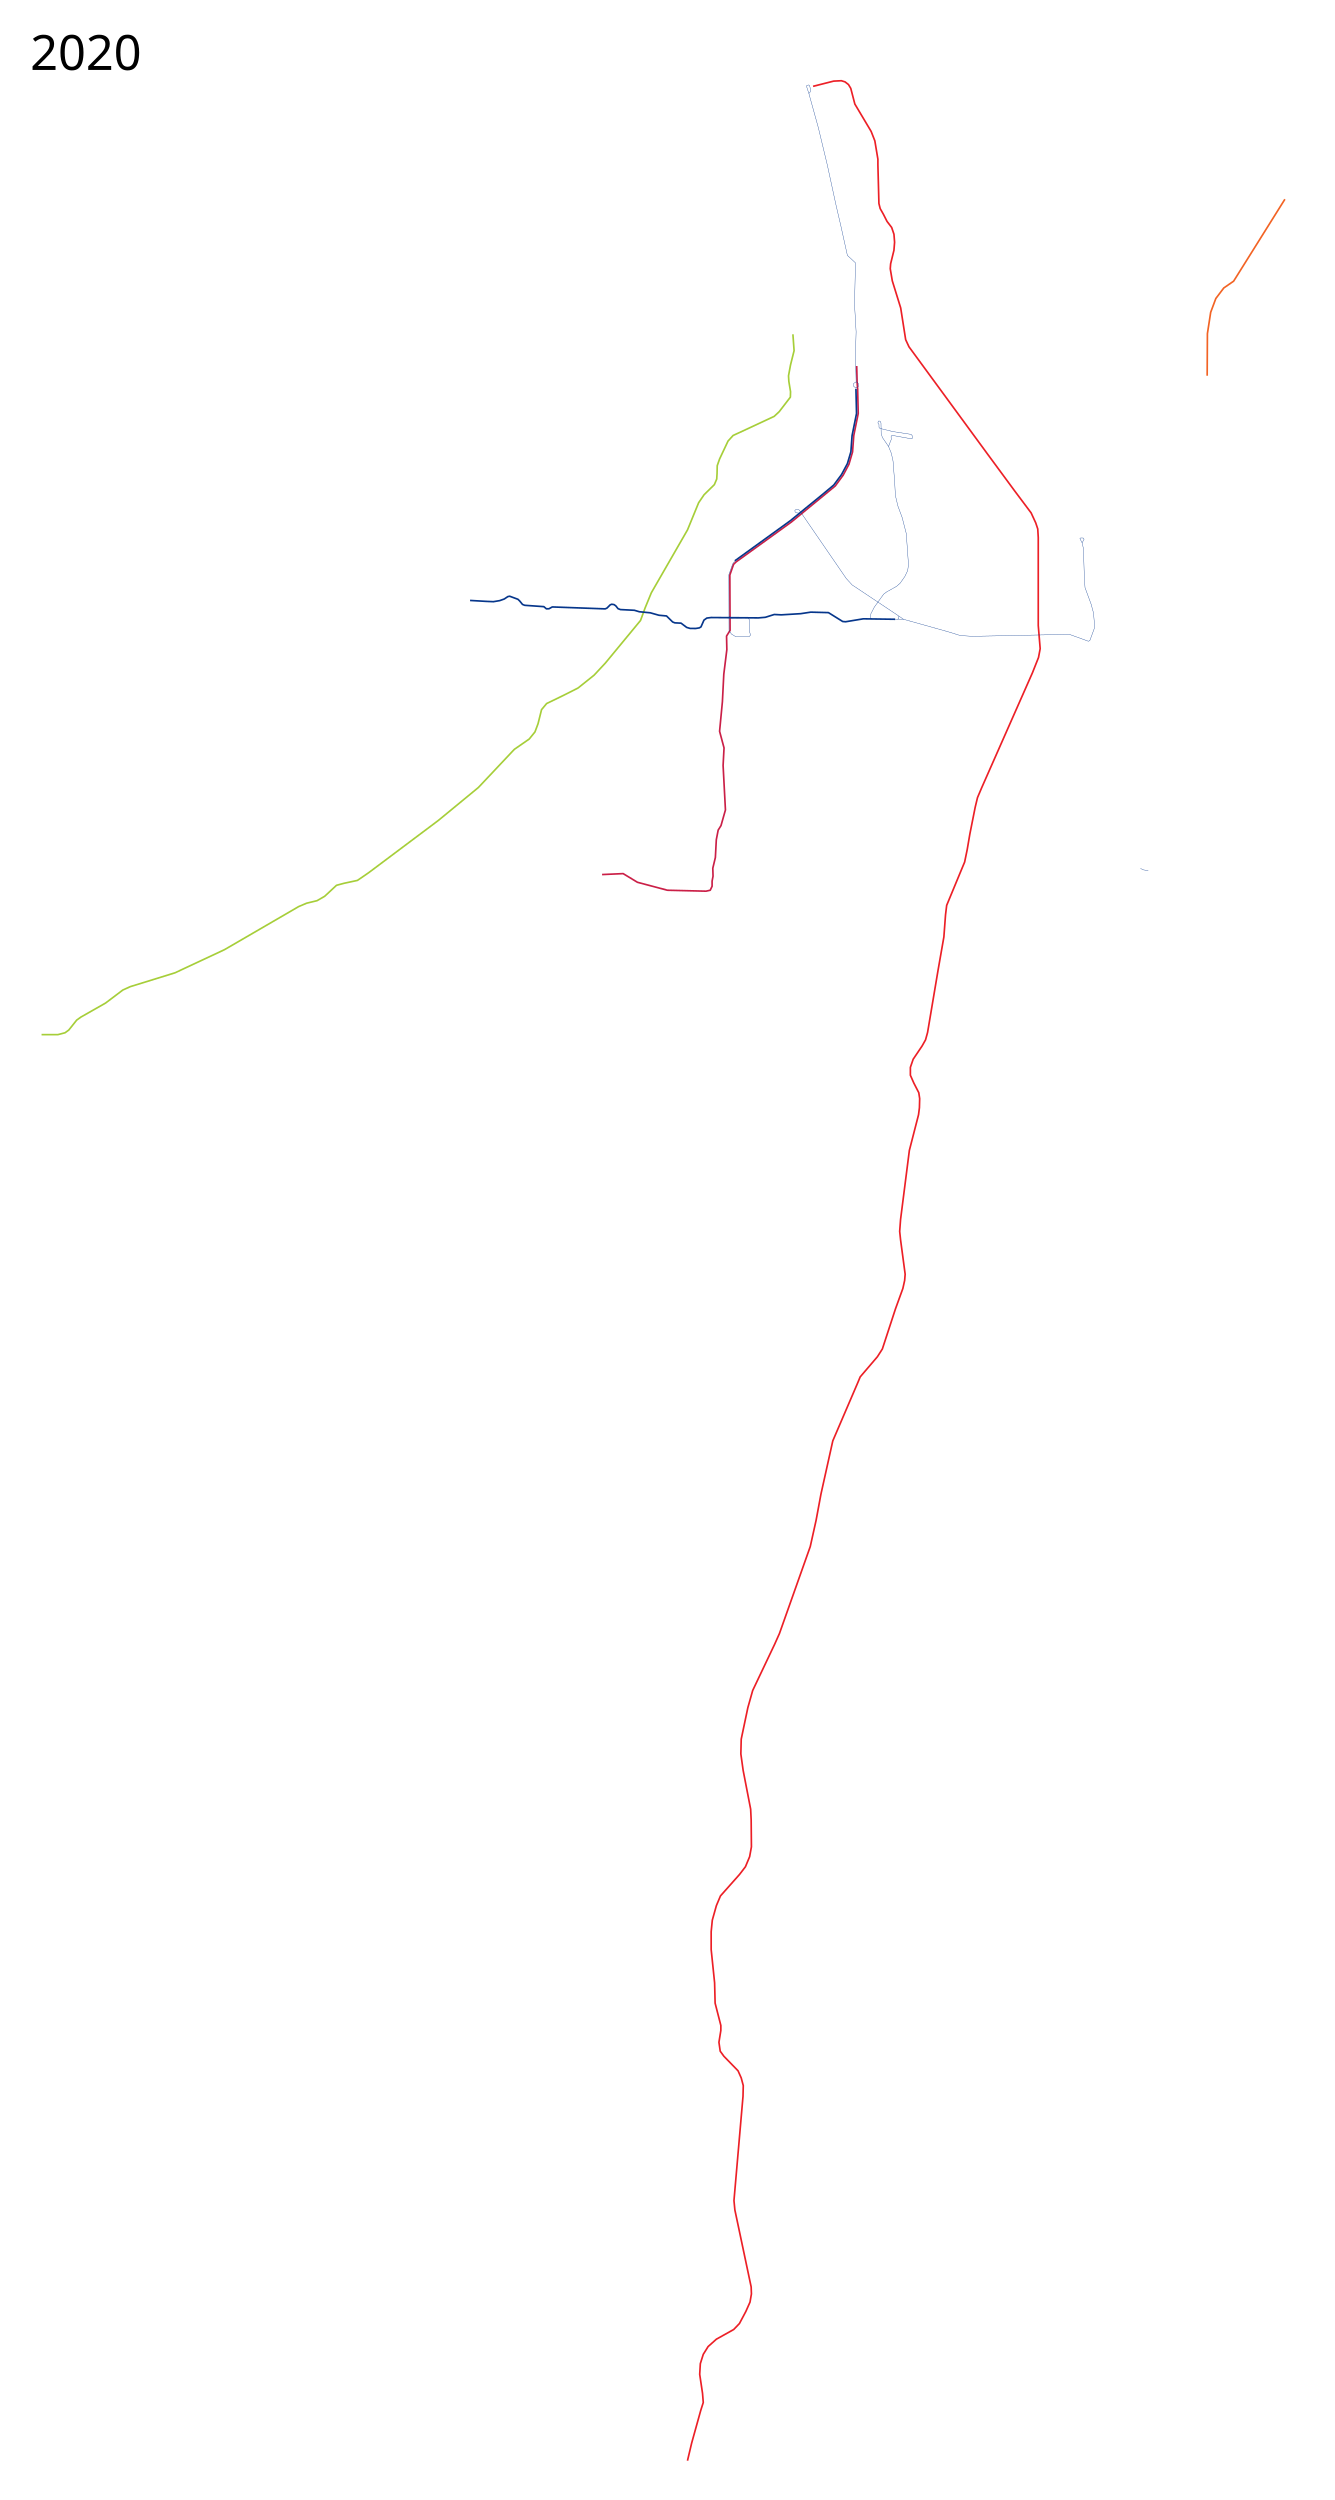
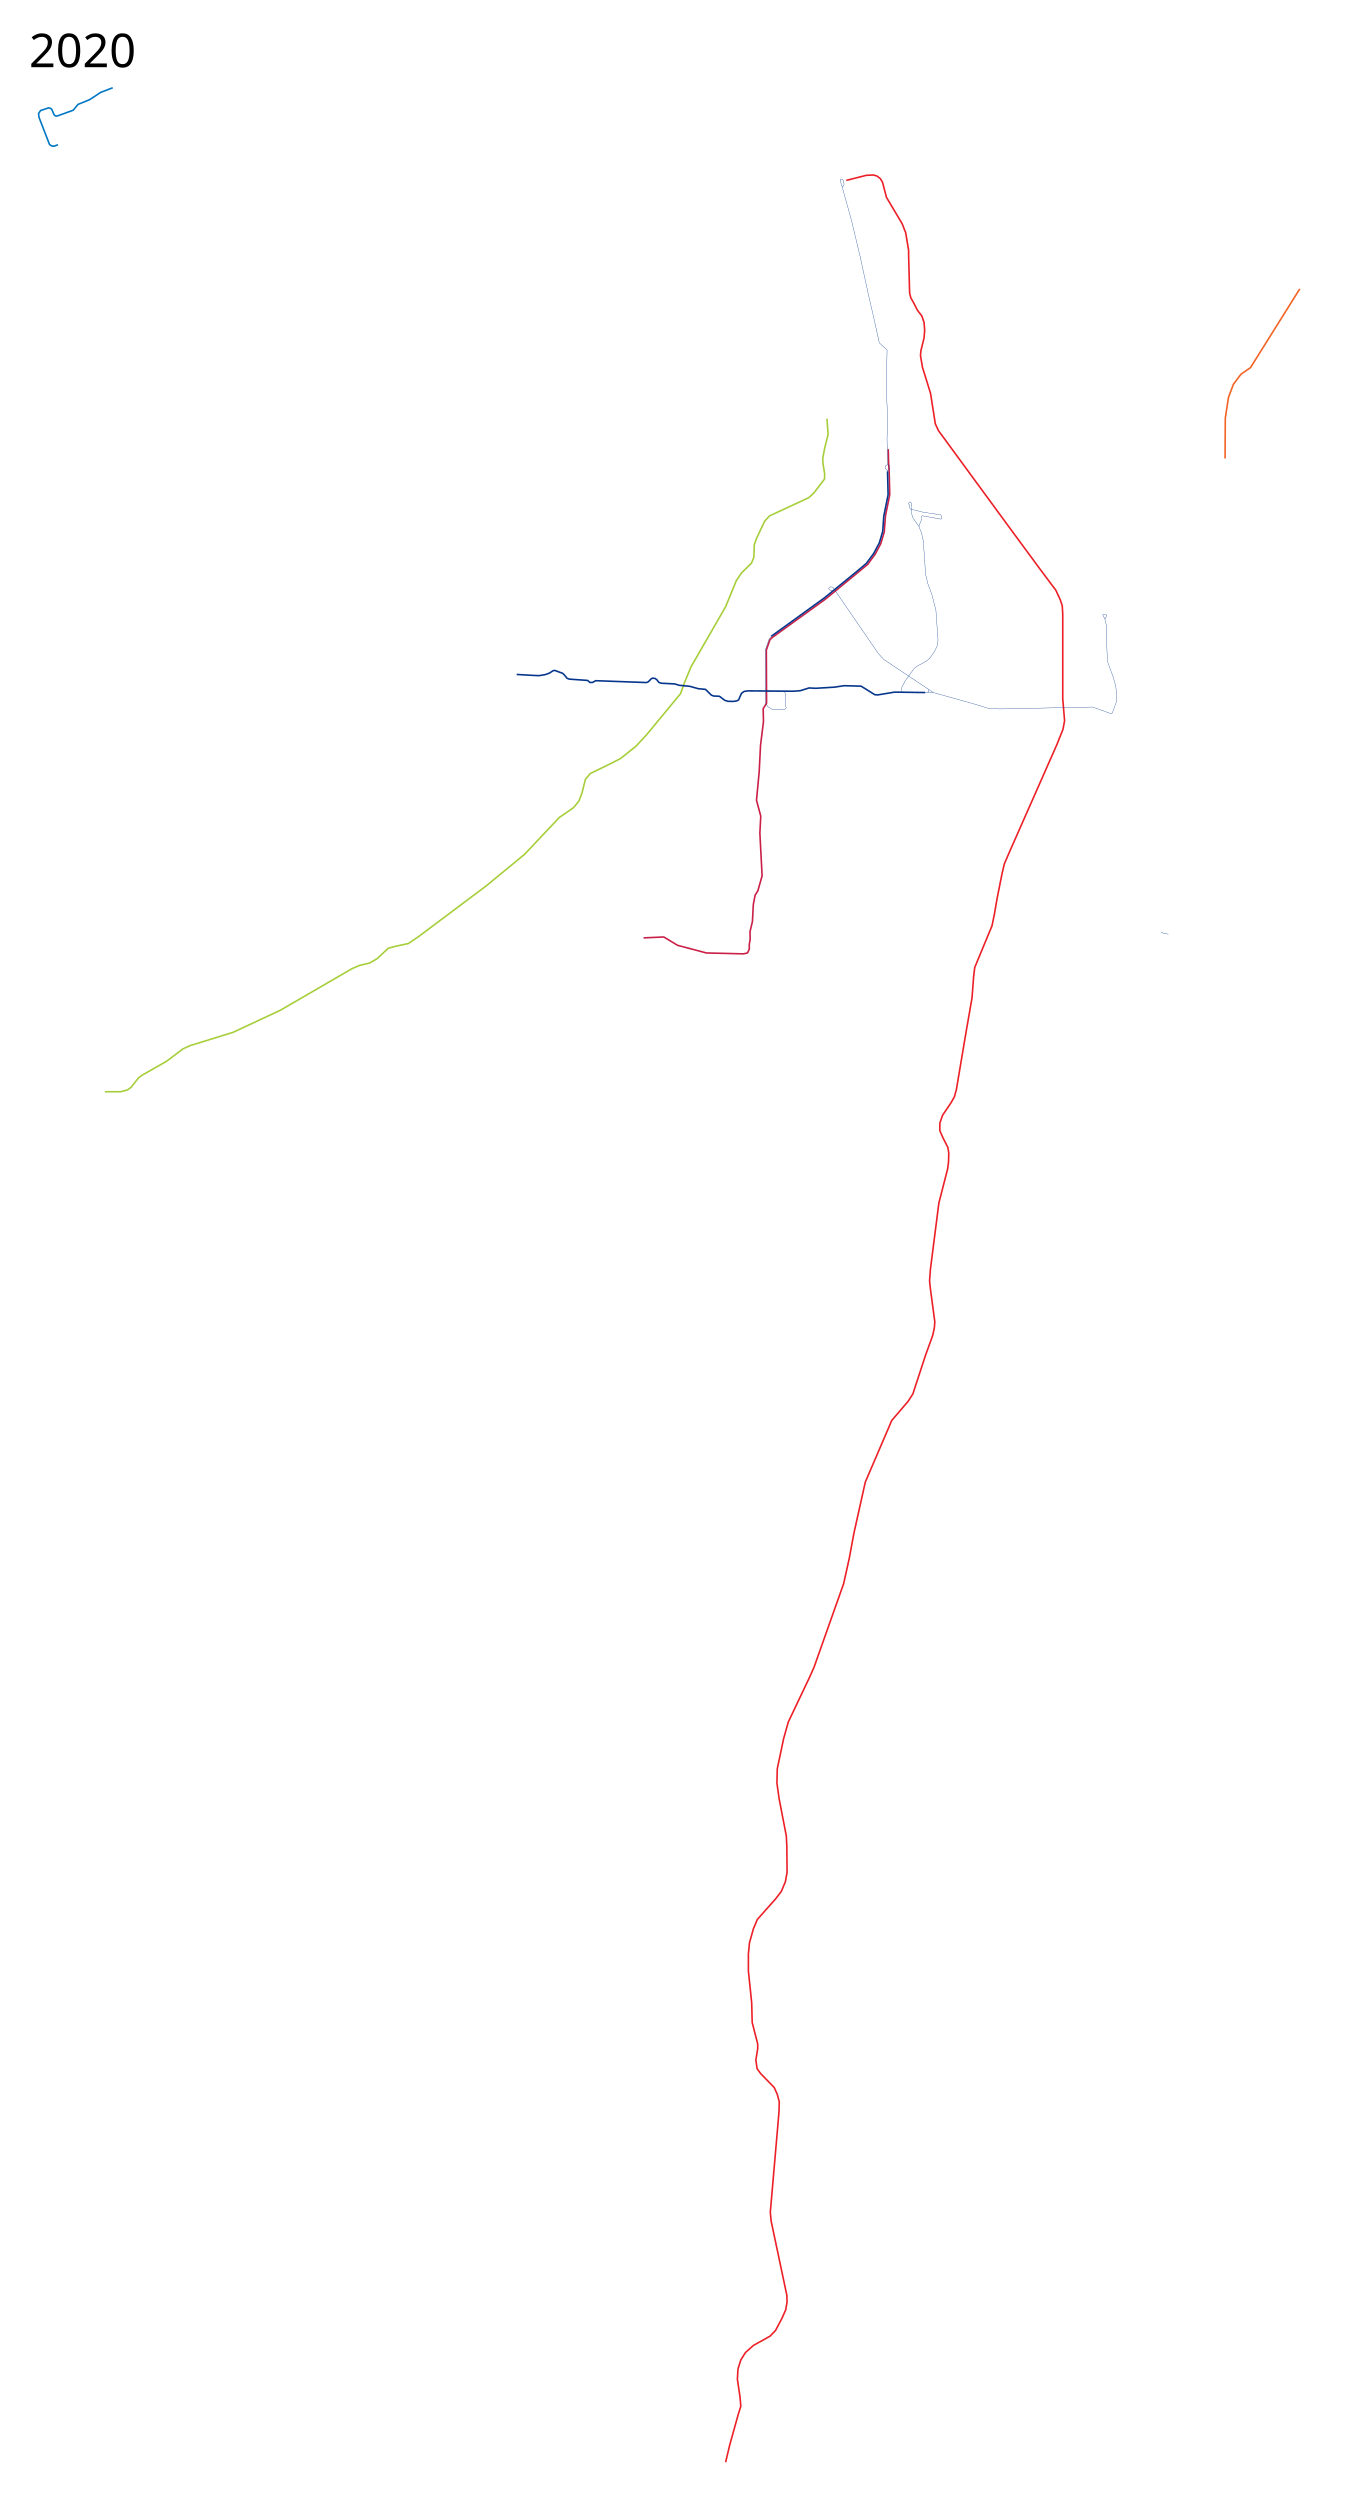
- <svg xmlns="http://www.w3.org/2000/svg" viewBox="-650 0 3950 7400" height="7400" width="3950">
+ <svg xmlns="http://www.w3.org/2000/svg" viewBox="-850 -300 4150 7700" height="7700" width="4150">
  <path d="M-527 3062.5h48.5l21-5.5 11-8 23.5-29.5 12.5-9 73-41.5 51-38.5 22-10 132.5-41L14.5 2811 234 2683.5l23.5-10 31-7.5 22.5-13 35-32.5 22.5-6 39.5-8.5 33.5-23 206-154.5L766 2331l106.5-113 44-30.5 17-21 9-24 10.5-42 15-18 49.5-24 43.5-22 47.5-38 33.5-36 104-126 13.5-37 18.5-45 107-186 33-80.5 16-23.5 30.5-30 7-16.5 1-16.5.5-23 7-20 25-53 15-16.5 121.5-56.5 15-14 33-43 .5-16-5-30.5-1-16.5 6-32.5 10.5-42-3.5-48.5" fill="none" stroke="#a6ce39" stroke-width="5" stroke-linejoin="round" />
  <path d="M1885.832 1083.407l1.212 47.809 1.559 20.613 1.732 72.059-13.164 65.13-3.638 48.675-10.74 36.722-17.148 32.219-23.212 31.699-129.905 106.804-163.874 118.207-7.275 7.102-11.058 31.61.706 163.797-10.434 16.959.866 40.013-9.007 72.752-4.157 81.76-8.315 87.302 13.165 49.194-2.772 51.965 6.929 131.646-13.165 46.423-8.314 13.165-5.543 28.408-2.772 52.658-7.621 31.872.693 23.558-2.772 14.55v15.244l-5.543 11.779-12.472 2.771-114.324-2.772-88.688-23.557-42.265-25.637-62.359 2.772" fill="none" stroke="#ca1f47" stroke-width="5" stroke-linejoin="round" />
  <path d="M1883.611 1151.43l1.726 72.484-13.231 65.582-3.452 47.747-10.355 35.092-17.258 32.215-23.01 31.065-35.093 29.339-93.77 76.511-163.952 118.507" fill="none" stroke="#06368b" stroke-width="5" stroke-linejoin="round" />
  <path d="M1883.611 1151.43l.027-2.905 7.164-4.524-.283-9.426-6.41-4.336-2.073-77.478 2.073-70.692-4.712-81.06 2.827-122.91-23.94-22.056-18.852-85.207-15.08-64.848-25.638-118.197-26.392-109.714-28.088-101.42 4.217-4.738 1.438-4.876-3.393-12.819-2.262-2.827-6.033 1.32-.565 3.77 6.598 20.17" fill="none" stroke="#06368b" stroke-linejoin="round" />
  <path d="M1884.11 1130.24l-7.446 4.806.094 8.483 6.88 4.996M1525.216 1659.972l-6.643 9.4-11.197 31.99.534 164.49 7.198 10.931 13.063 7.998h38.923l4.532-4.799-3.466-11.997.8-32.524-4.799-6.665-51.186.8-5.332-5.866M2748.914 2577.13l-14.93-2.398-8.264-4.266" fill="none" stroke="#06368b" stroke-linejoin="round" />
-   <text style="line-height:125%;-inkscape-font-specification:Sans" y="206.961" x="-560.547" font-weight="400" font-size="144px" font-family="Sans" letter-spacing="0" word-spacing="0">
-     <tspan y="206.961" x="-560.547">2020</tspan>
+   <text style="line-height:125%;-inkscape-font-specification:Sans" y="-93.039" x="-760.547" font-weight="400" font-size="144px" font-family="Sans" letter-spacing="0" word-spacing="0">
+     <tspan y="-93.039" x="-760.547">2020</tspan>
  </text>
-   <text style="line-height:125%;-inkscape-font-specification:Sans" y="7297.961" x="-560.547" font-weight="400" font-size="144px" font-family="Sans" letter-spacing="0" word-spacing="0" />
+   <text style="line-height:125%;-inkscape-font-specification:Sans" y="7297.961" x="-760.547" font-weight="400" font-size="144px" font-family="Sans" letter-spacing="0" word-spacing="0" />
  <path d="M1756.676 255.544l61.078-15.458 22.621-1.131 10.934 3.393 10.18 7.918 6.786 11.31 12.064 46.374 48.26 81.06 10.933 27.9 9.049 54.292v16.589l3.016 114.615 3.77 15.08 9.803 17.344 10.557 20.736 13.572 17.72 6.787 19.983 1.885 23.752-1.885 23.753-9.803 39.964-1.13 14.704 6.031 35.817 24.884 80.306 14.704 93.88 9.803 21.113 233.377 318.585 78.798 107.074 49.39 65.98 13.573 29.408 6.033 18.097 1.508 25.637v260.147l5.655 68.618-4.901 26.015-18.097 45.62-149.679 338.944-12.819 30.162-6.786 28.277-15.835 79.552-7.918 46.373-7.54 36.572-9.426 22.621-43.734 105.567-3.394 27.9-4.9 65.602-17.344 99.157-30.916 183.61-6.032 21.868-10.18 18.097-26.392 39.21-8.294 24.13v23.376l10.18 22.998 14.703 28.654 2.64 17.343-.755 27.146-2.639 20.736-27.145 105.567-26.015 204.346-2.64 35.44 2.64 24.884v0l13.573 101.797-1.508 18.474-5.279 23.752-21.867 60.324-38.833 118.763-14.704 22.998-50.899 59.57-7.54 18.097-73.52 171.169-35.063 157.596-14.327 77.29-17.343 78.043-91.24 257.508-14.327 32.047-64.848 136.482-14.326 50.898-19.606 93.125-1.13 43.735 6.786 48.636 22.244 114.992 1.508 31.67.754 79.93-5.278 29.03-12.442 29.785-17.343 22.621-56.554 63.717-12.064 28.654-12.065 42.981-3.393 34.31v52.782l10.18 98.404 1.507 60.323 16.966 65.98v14.704l-5.655 35.063 3.77 26.391 10.934 15.081 41.85 42.981 9.425 21.113 6.033 22.622-.754 31.67-26.769 308.782 2.64 27.523 48.258 228.1.754 20.736-4.147 24.13-12.442 27.899-18.851 35.44-16.966 17.72-51.275 28.654-24.507 21.867-14.327 22.999-8.671 27.523-1.885 31.67 8.294 55.8 2.262 27.522-7.54 23.752-26.769 96.141-12.442 52.407" fill="none" stroke="#ec1f26" stroke-width="5" stroke-linejoin="round" />
  <path d="M3153.273 589.734l-151.74 242.506-29.1 20.094-23.558 31.179-15.244 40.88-9.7 63.051-.693 124.718" fill="none" stroke="#f26324" stroke-width="5" stroke-linejoin="round" />
  <path d="M741.376 1777.321l47.982 2.772 21.132.866 18.708-3.118 13.51-4.85 10.567-7.102 5.37-1.04 24.424 9.008 5.37 5.197 8.14 10.046 6.583 2.599 56.643 3.984 7.448 6.409 7.622-.174 9.873-5.37 156.59 5.717 5.197-2.252 9.7-9.7 4.503-1.732 6.756 1.039 5.197 3.637 6.755 8.488 7.102 2.598 41.226 2.079 14.55 4.33 32.392 3.119 25.81 7.275 22.345 2.078 18.188 17.842 6.582 2.598 18.188.866 16.803 12.645 10.046 2.945 16.63.173 10.566-1.732 5.023-2.945 8.834-20.093 8.488-6.063 12.818-1.559 139.96 1.04 20.44-1.733 26.33-8.314 20.786 1.04 57.509-3.465 29.793-4.504 52.312 1.386 42.266 26.329 8.66.693 52.313-8.661 94.283 1.326" fill="none" stroke="#06368b" stroke-width="5" stroke-linejoin="round" />
  <path d="M1999.689 1833.038l24.728.06 131.303 36.744 36.5 11.269 35.766 2.45 287.348-5.88 56.097 20.333 4.41-1.715 12.983-35.275v-22.537l-1.96-23.762-7.104-26.212-18.127-49.239-1.96-30.376-2.695-85.004-3.92-17.147 5.88-10.534-2.695-3.675-7.594-.245-2.204 1.715 6.614 12.739" fill="none" stroke="#06368b" stroke-linejoin="round" />
  <path d="M2007.27 1832.852l3.184-3.184v-6.125l-138.162-92.108-17.393-19.107-139.142-202.589-4.164-1.96h-5.144l-3.675 2.94.735 4.9 4.654 2.449 7.35.735M2010.454 1823.543l13.963 9.554" fill="none" stroke="#06368b" stroke-linejoin="round" />
  <path d="M1926.192 1830.673l1.732-14.204 10.047-19.4 27.715-38.455 9.354-6.93 29.1-16.282 10.74-9.7 13.51-19.4 8.315-17.322 2.425-17.322-6.582-92.499-12.125-47.115-12.818-34.644-7.276-30.833-2.078-39.494-4.85-62.359-5.007-22.763-8.158-20.195 2.772-8.314 5.196-12.818-.693-7.969 2.425-4.157 57.855 10.393 2.772-1.385v-7.276l-3.465-4.503-54.737-8.315-37.935-9.354-2.598-3.29v-8.315l-3.118-4.33.52-3.465 2.078-2.598 3.985.693 2.425 5.37.52 31.352 3.637 11.432 18.361 26.85" fill="none" stroke="#06368b" stroke-linejoin="round" />
+   <path d="M-671.495 145.704l-10.722 4.267h-7.96l-7.355-5.007-32.501-84.034-1.182-11.342 6.29-9.166 25.169-8.352 5.221 1.652 3.944 3.064 6.925 16.072 4.107 4.185 4.847.56 50.156-18.119 14.799-17.922 35.601-14.478 33.96-22.39 37.43-14.483" fill="none" stroke="#0176c3" stroke-linejoin="round" stroke-width="5" />
</svg>
